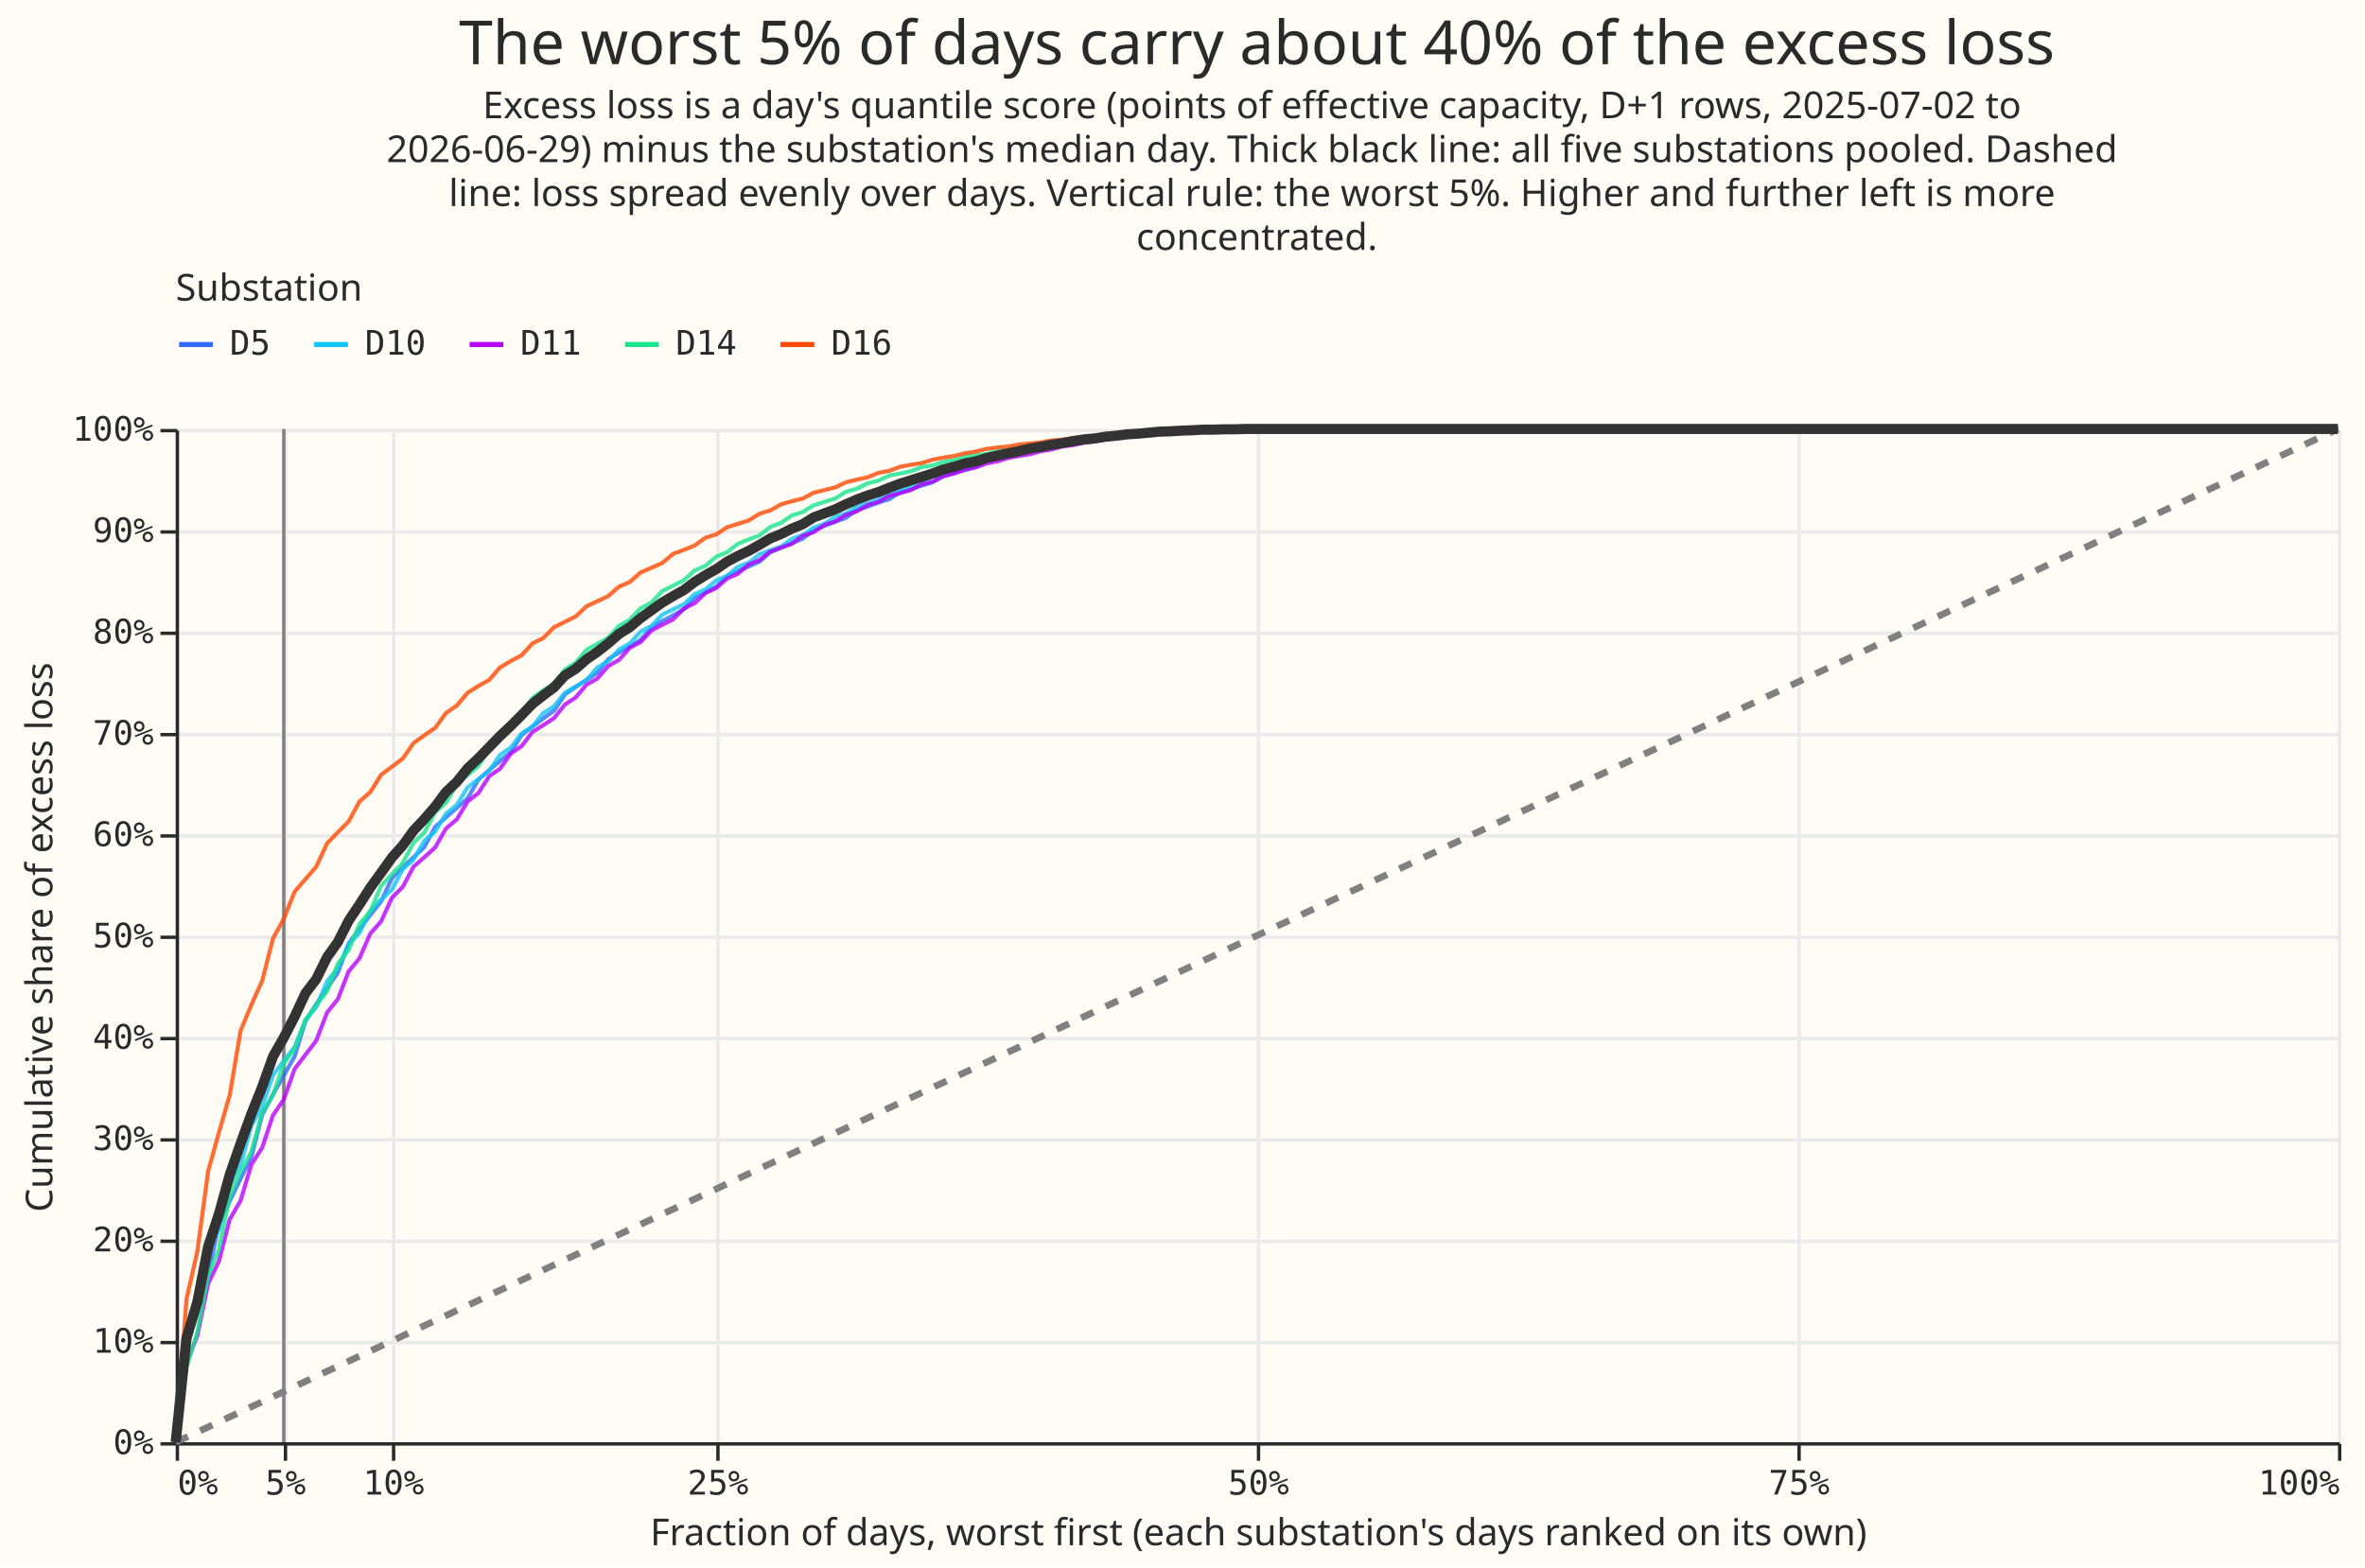
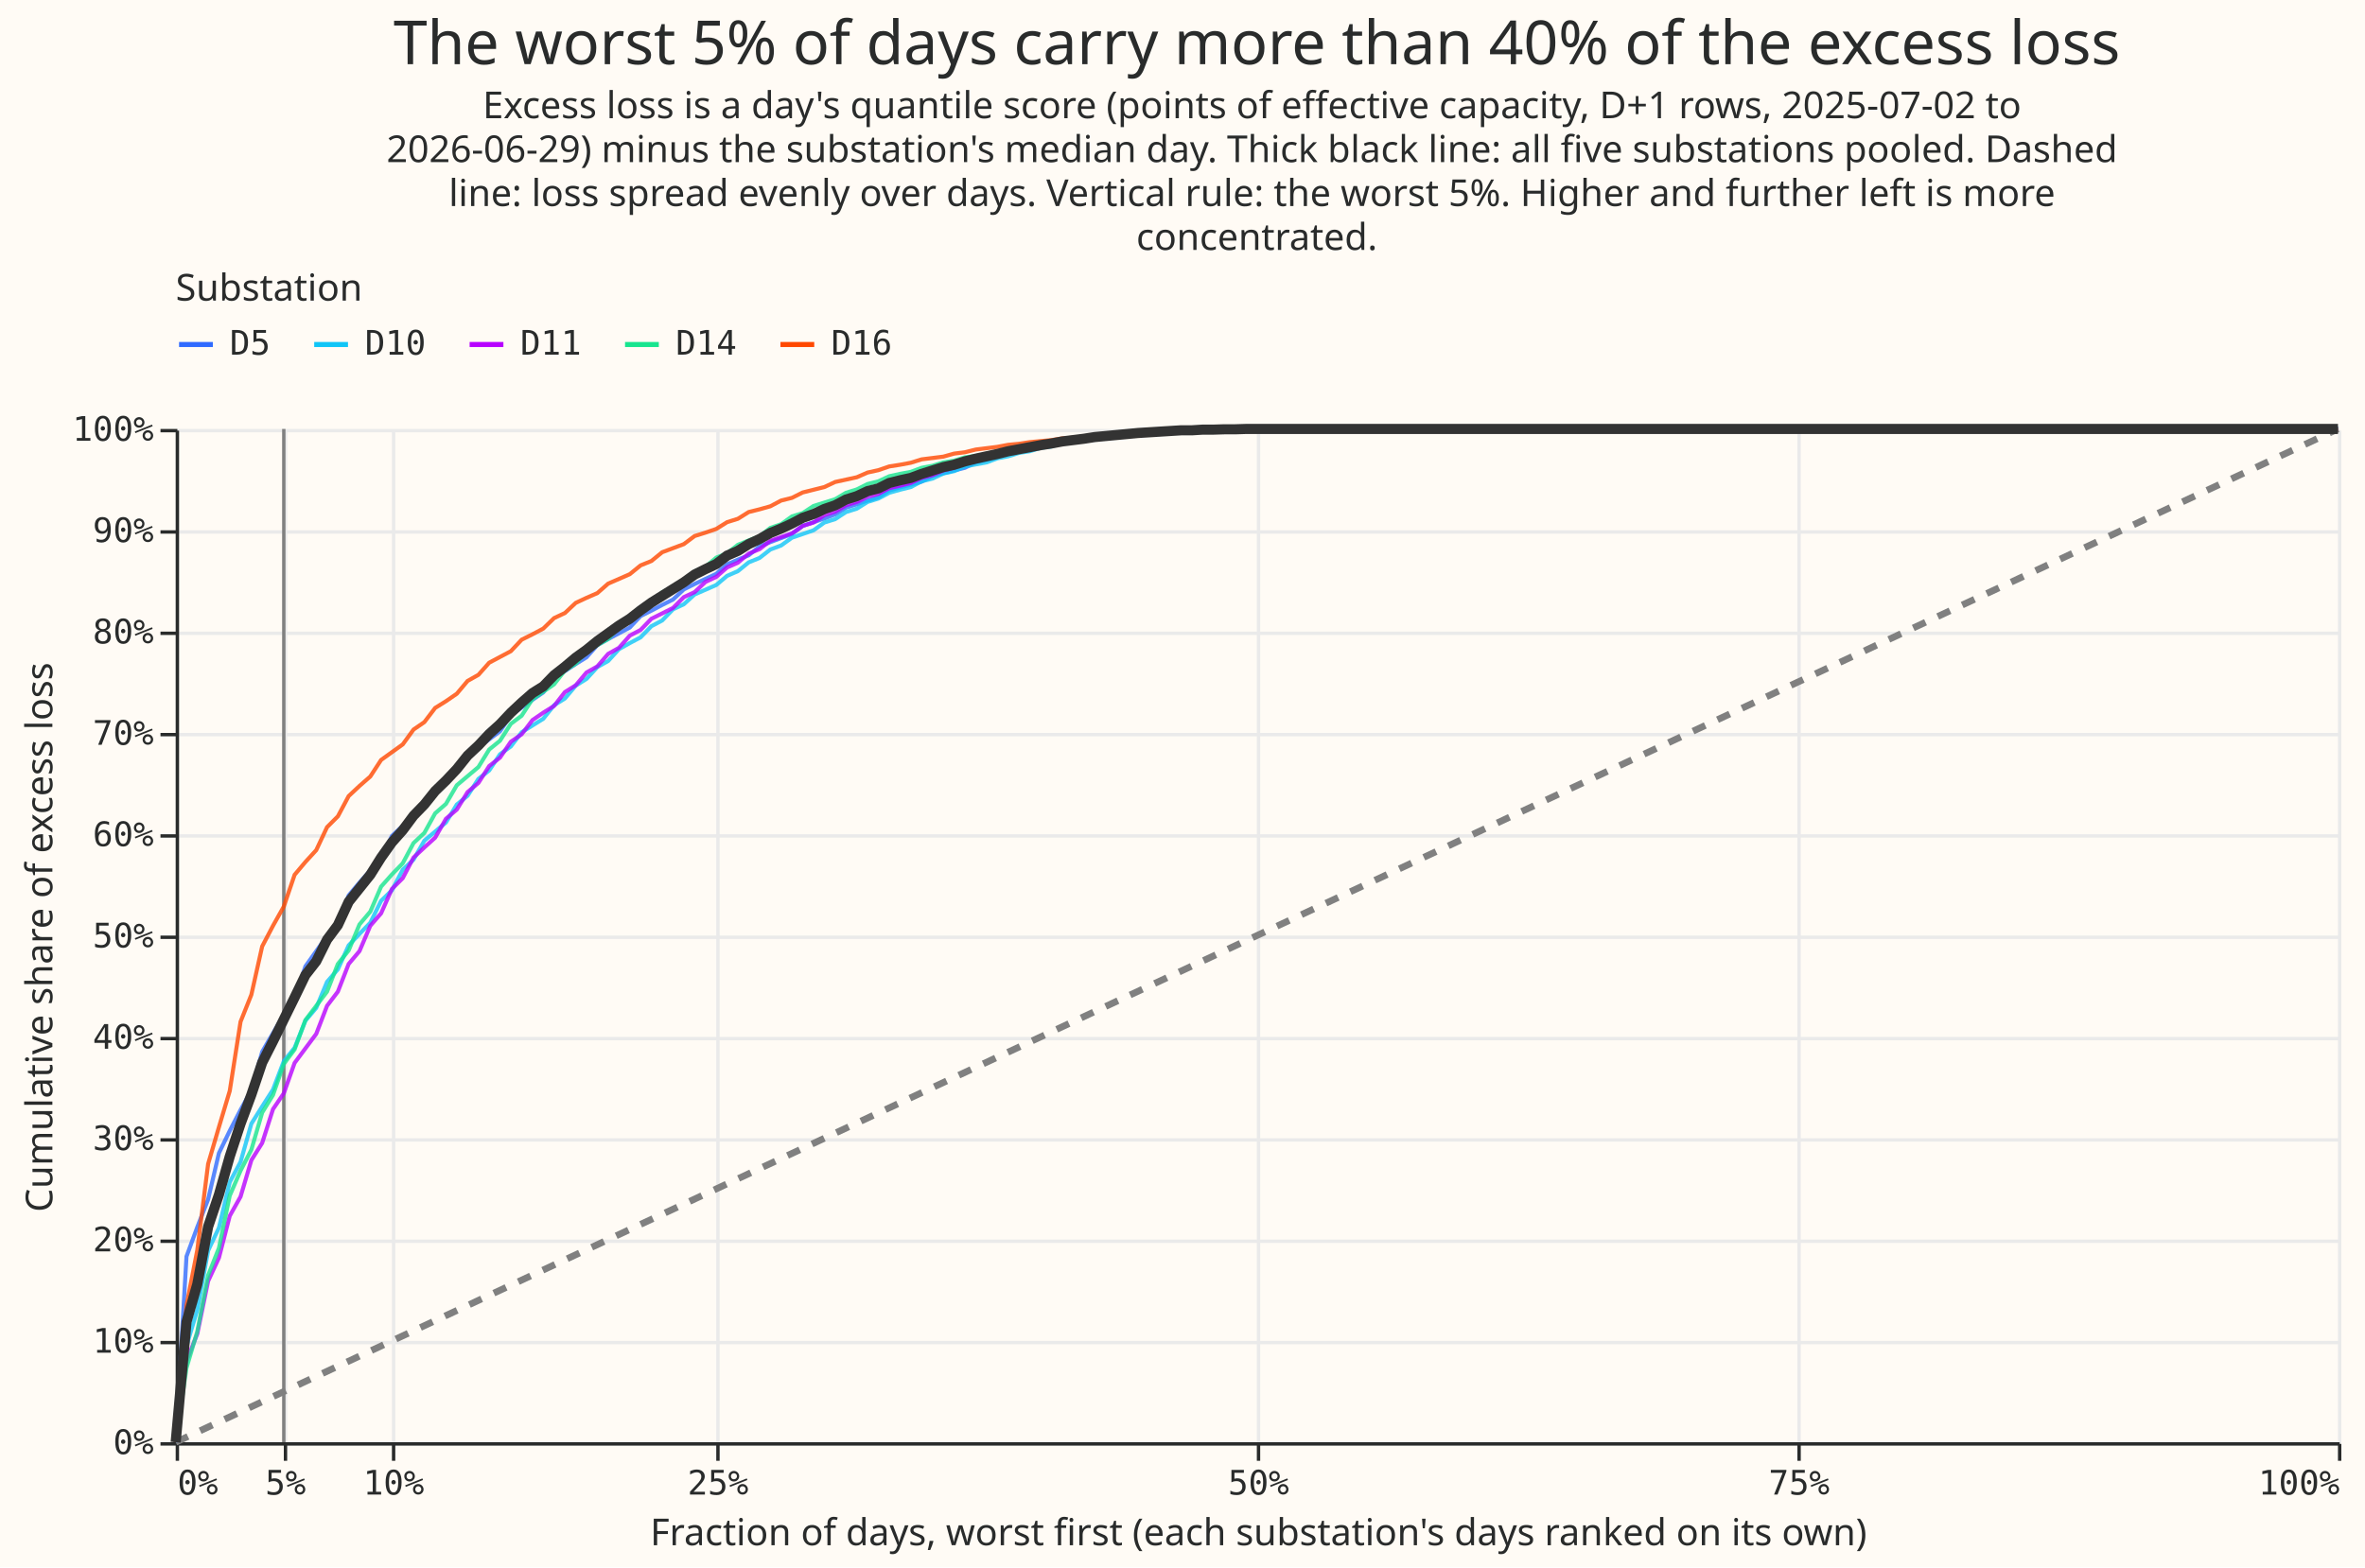
<svg xmlns="http://www.w3.org/2000/svg" width="700" height="464" class="marks" viewBox="0 0 700 464">
  <path fill="#fffbf5" d="M0 0h700v464H0z" />
  <g fill="none" stroke-miterlimit="10" aria-roledescription="group mark container" class="mark-group role-frame root">
    <path fill="#fffbf5" d="M52.5 127.5h640v300h-640Z" aria-hidden="true" class="background" />
    <g aria-hidden="true" class="mark-group role-axis">
      <path stroke="#eaeaea" d="M52.5 127.5v300m32-300v300m32-300v300m96-300v300m160-300v300m160-300v300m160-300v300" class="mark-rule role-axis-grid" pointer-events="none" />
    </g>
    <g aria-hidden="true" class="mark-group role-axis">
      <path stroke="#eaeaea" d="M52.5 427.5h640m-640-30h640m-640-30h640m-640-30h640m-640-30h640m-640-30h640m-640-30h640m-640-30h640m-640-30h640m-640-30h640m-640-30h640" class="mark-rule role-axis-grid" pointer-events="none" />
    </g>
    <g aria-label="X-axis titled 'Fraction of days, worst first (each substation's days ranked on its own)' for a linear scale with values from 0% to 100%" aria-roledescription="axis" class="mark-group role-axis" pointer-events="none">
      <path stroke="#292b2b" d="M52.5 427.5v5m32-5v5m32-5v5m96-5v5m160-5v5m160-5v5m160-5v5" class="mark-rule role-axis-tick" />
      <g fill="#292b2b" class="mark-text role-axis-label" font-family="Matter Semi Mono, Roboto Mono, monospace" font-size="10">
        <text transform="translate(52.5 442.5)">0%</text>
        <text text-anchor="middle" transform="translate(84.5 442.5)">5%</text>
        <text text-anchor="middle" transform="translate(116.5 442.5)">10%</text>
        <text text-anchor="middle" transform="translate(212.5 442.5)">25%</text>
        <text text-anchor="middle" transform="translate(372.5 442.5)">50%</text>
        <text text-anchor="middle" transform="translate(532.5 442.5)">75%</text>
        <text text-anchor="end" transform="translate(692.5 442.5)">100%</text>
      </g>
      <path stroke="#292b2b" d="M52.5 427.5h640" class="mark-rule role-axis-domain" />
      <text fill="#292b2b" class="mark-text role-axis-title" font-family="Matter XH, DM Sans, sans-serif" font-size="11" text-anchor="middle" transform="translate(372.5 457.5)">Fraction of days, worst first (each substation's days ranked on its own)</text>
    </g>
    <g aria-label="Y-axis titled 'Cumulative share of excess loss' for a linear scale with values from 0% to 100%" aria-roledescription="axis" class="mark-group role-axis" pointer-events="none">
      <path stroke="#292b2b" d="M52.5 427.5h-5m5-30h-5m5-30h-5m5-30h-5m5-30h-5m5-30h-5m5-30h-5m5-30h-5m5-30h-5m5-30h-5m5-30h-5" class="mark-rule role-axis-tick" />
      <g fill="#292b2b" class="mark-text role-axis-label" font-family="Matter Semi Mono, Roboto Mono, monospace" font-size="10" text-anchor="end">
        <text transform="translate(45.5 430.5)">0%</text>
        <text transform="translate(45.5 400.5)">10%</text>
        <text transform="translate(45.5 370.5)">20%</text>
        <text transform="translate(45.5 340.5)">30%</text>
        <text transform="translate(45.5 310.5)">40%</text>
        <text transform="translate(45.5 280.5)">50%</text>
        <text transform="translate(45.5 250.5)">60%</text>
        <text transform="translate(45.5 220.5)">70%</text>
        <text transform="translate(45.5 190.5)">80%</text>
        <text transform="translate(45.5 160.5)">90%</text>
        <text transform="translate(45.5 130.5)">100%</text>
      </g>
      <path stroke="#292b2b" d="M52.5 427.5v-300" class="mark-rule role-axis-domain" />
      <text fill="#292b2b" class="mark-text role-axis-title" font-family="Matter XH, DM Sans, sans-serif" font-size="11" text-anchor="middle" transform="rotate(-90 146.5 131)">Cumulative share of excess loss</text>
    </g>
    <g aria-roledescription="line mark container" class="mark-line role-mark layer_0_marks">
      <path stroke="gray" stroke-dasharray="4,4" stroke-width="2" d="m52 427 640-300" aria-label="Fraction of days, worst first (each substation's days ranked on its own): 0.000000%; Cumulative share of excess loss: 0.000000%" aria-roledescription="line mark" />
    </g>
    <g aria-roledescription="rule mark container" class="mark-rule role-mark layer_1_marks">
      <path stroke="gray" d="M84 127v300" aria-label="f: 0.05" aria-roledescription="rule mark" />
    </g>
    <g aria-roledescription="group mark container" class="mark-group role-scope layer_2_pathgroup">
      <path d="M52 127h640v300H52Z" aria-hidden="true" class="background" />
      <g aria-roledescription="line mark container" class="mark-line role-mark layer_2_marks">
-         <path stroke="#306bff" stroke-width="1.2" d="m52 427 3.2-32.5 3.2-9.3 3.2-8 3.2-14.6 3.2-7 3.2-6.6 3.2-6.4 3.2-12.5 3.2-6.1 3.2-5.6 3.2-5.6 3.2-10.5 3.2-5 3.2-4.7 3.2-4.6 3.2-8.7 3.2-4.2 3.2-4.2 3.2-4 3.2-6.9 3.2-3.2 3.2-3 3.2-3 3.2-6 3.2-2.8 3.2-2.8 3.2-2.8 3.2-5.6 3.2-2.8 3.2-2.7 3.2-2.6 3.2-5.1 3.2-2.5 3.2-2.4 3.2-2.3 3.2-4.8 3.2-2.2 3.2-2.1 3.2-2.1 3.2-4 3.2-2 3.2-1.8 3.2-2 3.2-3.6 3.2-1.9 3.2-1.7 3.2-1.8 3.2-3.4 3.2-1.7 3.2-1.6 3.2-3.2 3.2-1.4 3.2-1.4 3.2-1.4 3.2-2.8 3.2-1.3 3.2-1.4 3.2-1.3 3.2-2.5 3.2-1.3 3.2-1.2 3.2-1.2 3.2-2.3 3.2-1 3.2-1.2 3.2-1 3.2-2 3.2-1 3.2-1 3.2-1 3.2-1.8 3.2-1 3.2-.8 3.2-1 3.2-1.6 3.2-.8 3.2-.8 3.2-.8 3.2-1.4 3.2-.6 3.2-.5 3.2-.6 3.2-1 3.2-.4 3.2-.4 3.2-.3 3.2-.5 3.2-.3 3.2-.2 3.2-.2 3.2-.3h3.2l3.2-.2h3.2l3.2-.2h9.6l3.2-.1H692" aria-label="Fraction of days, worst first (each substation's days ranked on its own): 0.000000%; Cumulative share of excess loss: 0.000000%; site: D5" aria-roledescription="line mark" opacity=".8" />
+         <path stroke="#306bff" stroke-width="1.2" d="m52 427 3.2-55 3.2-8.7 3.2-8.2 3.2-13.7 3.2-6.6 3.2-6.2 3.2-5.8 3.2-11.4 3.2-5.5 3.2-5.4 3.2-5 3.2-9.4 3.2-4.5 3.2-4.5 3.2-4 3.2-8 3.2-3.8 3.2-3.6 3.2-3.6 3.2-6.6 3.2-3 3.2-2.8 3.2-2.8 3.2-5.2 3.2-2.6 3.2-2.5 3.2-5 3.2-2.4 3.2-2.3 3.2-2.4 3.2-4.7 3.2-2.3 3.2-2.3 3.2-2.2 3.2-4.2 3.2-2.1 3.2-2.1 3.2-2 3.2-3.6 3.2-1.8 3.2-1.7 3.2-1.7 3.2-3.4 3.2-1.6 3.2-1.7 3.2-1.6 3.2-3 3.2-1.6 3.2-1.5 3.2-1.5 3.2-2.8 3.2-1.4 3.2-1.3 3.2-2.6 3.2-1.3 3.2-1.2 3.2-1.2 3.2-2.4 3.2-1.1 3.2-1.1 3.2-1.2 3.2-2 3.2-1 3.2-1.1 3.2-1 3.2-2 3.2-.9 3.2-.8 3.2-.9 3.2-1.7 3.2-.8 3.2-.8 3.2-.8 3.2-1.6 3.2-.7 3.2-.8 3.2-1.4 3.2-.7 3.2-.7 3.2-.6 3.2-1 3.2-.5 3.2-.4 3.2-.4 3.2-.7 3.2-.2 3.2-.2 3.2-.3 3.2-.3 3.2-.2 3.2-.1 3.2-.2 3.2-.2h6.4l3.2-.1 3.2-.1h6.4l3.2-.1h320" aria-label="Fraction of days, worst first (each substation's days ranked on its own): 0.000000%; Cumulative share of excess loss: 0.000000%; site: D5" aria-roledescription="line mark" opacity=".8" />
      </g>
      <path d="M52 127h640v300H52Z" aria-hidden="true" class="background" />
      <g aria-roledescription="line mark container" class="mark-line role-mark layer_2_marks">
-         <path stroke="#10c5f7" stroke-width="1.2" d="m52 427 3.2-28.4 3.2-10.6 3.2-17 3.2-7 3.2-13 3.2-6 3.2-11.6 3.2-5.8 3.2-9.2L84 314l3.2-4 3.2-7.9 3.2-3.9 3.2-7.7 3.2-3.8 3.2-7.2 3.2-3.3 3.2-6.6 3.2-3.2 3.2-3 3.2-6 3.2-2.9 3.2-5.6 3.2-2.7 3.2-5.3 3.2-2.6 3.2-5.2 3.2-2.4 3.2-2.5 3.2-4.7 3.2-2.2 3.2-4.2 3.2-2 3.2-4 3.2-2 3.2-4 3.2-1.9 3.2-1.9 3.2-3.7 3.2-1.8 3.2-3.5 3.2-1.8 3.2-3.5 3.2-1.7 3.2-3.3 3.2-1.6 3.2-1.5 3.2-3 3.2-1.4 3.2-2.7 3.2-1.3 3.2-2.7 3.2-1.2 3.2-2.5 3.2-1.2 3.2-1.1 3.2-2.3 3.2-1.1 3.2-2.2 3.2-1.1 3.2-2.1 3.2-1 3.2-2 3.2-1 3.2-1 3.2-1.8 3.2-.9 3.2-1.7 3.2-.9 3.2-1.6 3.2-.8 3.2-1.4 3.2-.6 3.2-.7 3.2-1.2 3.2-.5 3.2-1 3.2-.6 3.2-1 3.2-.5 3.2-1 3.2-.4 3.2-.5 3.2-.6 3.2-.3 3.2-.5 3.2-.3 3.2-.4 3.2-.2 3.2-.4 3.2-.2 3.2-.2 3.2-.3 3.2-.1 3.2-.2 3.2-.1 3.2-.2H692" aria-label="Fraction of days, worst first (each substation's days ranked on its own): 0.000000%; Cumulative share of excess loss: 0.000000%; site: D10" aria-roledescription="line mark" opacity=".8" />
+         <path stroke="#10c5f7" stroke-width="1.2" d="m52 427 3.2-28.5 3.2-10.7 3.2-17.5 3.2-6.8L68 350l3.2-6 3.2-11.3 3.2-5.1 3.2-5 3.2-8.4 3.2-4 3.2-8 3.2-3.8 3.2-7.7 3.2-3.7 3.2-7.1 3.2-3.4 3.2-3.3 3.2-6.5 3.2-3.1 3.2-6.1 3.2-3 3.2-5.6 3.2-2.7 3.2-2.7 3.2-5.3 3.2-2.6 3.2-5 3.2-2.5 3.2-4.8 3.2-2.3 3.2-4.2 3.2-2 3.2-2 3.2-4 3.2-2 3.2-3.8 3.2-2 3.2-3.5 3.2-1.8 3.2-3.5 3.2-1.8 3.2-1.7 3.2-3.3 3.2-1.7 3.2-3.3 3.2-1.5 3.2-2.9 3.2-1.4 3.2-1.4 3.2-2.7 3.2-1.4 3.2-2.6 3.2-1.3 3.2-2.5 3.2-1.2 3.2-2.3 3.2-1.1 3.2-1.1 3.2-2.3 3.2-1 3.2-2.1 3.2-1 3.2-2 3.2-1 3.2-1.7 3.2-.9 3.2-.8 3.2-1.7 3.2-.8 3.2-1.5 3.2-.7 3.2-1.4 3.2-.6 3.2-.6 3.2-1.2 3.2-.6 3.2-1 3.2-.5 3.2-1 3.2-.4 3.2-1 3.2-.3 3.2-.3 3.2-.6 3.2-.3 3.2-.5 3.2-.2 3.2-.5 3.2-.2 3.2-.3 3.2-.1 3.2-.2 3.2-.3h3.2l3.2-.3 3.2-.1h3.2l3.2-.1H692" aria-label="Fraction of days, worst first (each substation's days ranked on its own): 0.000000%; Cumulative share of excess loss: 0.000000%; site: D10" aria-roledescription="line mark" opacity=".8" />
      </g>
      <path d="M52 127h640v300H52Z" aria-hidden="true" class="background" />
      <g aria-roledescription="line mark container" class="mark-line role-mark layer_2_marks">
-         <path stroke="#b701ff" stroke-width="1.2" d="m52 427 3.2-23.5 3.2-8 3.2-15.4 3.2-6.7L68 361l3.2-5.5 3.2-10.7 3.2-5 3.2-9.6 3.2-4.7 3.2-9 3.2-4.2 3.2-4.2 3.2-8.3 3.2-4 3.2-8.2 3.2-3.9 3.2-7.3 3.2-3.6 3.2-7 3.2-3.2 3.2-6 3.2-2.8 3.2-2.9 3.2-5.6 3.2-2.7 3.2-5.3 3.2-2.5 3.2-5 3.2-2.2 3.2-4.5 3.2-2.2 3.2-4.2 3.2-2 3.2-2.1 3.2-4 3.2-2.1 3.2-3.8 3.2-1.8 3.2-3.7 3.2-1.8 3.2-3.6 3.2-1.7 3.2-3.4 3.2-1.7 3.2-1.6 3.2-3.2 3.2-1.6 3.2-3 3.2-1.5 3.2-2.8 3.2-1.4 3.2-2.8 3.2-1.3 3.2-2.5 3.2-1.2 3.2-1.1 3.2-2.4 3.2-1 3.2-2.2 3.2-1 3.2-2 3.2-1 3.2-1.9 3.2-.9 3.2-1.8 3.2-.8 3.2-.9 3.2-1.7 3.2-.8 3.2-1.6 3.2-.8 3.2-1.2 3.2-.6 3.2-1.2 3.2-.6 3.2-1 3.2-.6 3.2-.5 3.2-.9 3.2-.5 3.2-.9 3.2-.4 3.2-.7 3.2-.4 3.2-.6 3.2-.4 3.2-.6 3.2-.3 3.2-.3 3.2-.3 3.2-.2 3.2-.3 3.2-.1 3.2-.3h3.2l3.2-.2 3.2-.1 3.2-.1H692" aria-label="Fraction of days, worst first (each substation's days ranked on its own): 0.000000%; Cumulative share of excess loss: 0.000000%; site: D11" aria-roledescription="line mark" opacity=".8" />
+         <path stroke="#b701ff" stroke-width="1.2" d="m52 427 3.2-24 3.2-8.1 3.2-15.6 3.2-6.9L68 360l3.2-5.7 3.2-10.8 3.2-5.1 3.2-10 3.2-4.7 3.2-9 3.2-4.3 3.2-4.3 3.2-8.3 3.2-4.2 3.2-8.2 3.2-3.8 3.2-7.5 3.2-3.7 3.2-7.2 3.2-3.2 3.2-6.1 3.2-3 3.2-2.9 3.2-5.6 3.2-2.7 3.2-5.2 3.2-2.7 3.2-5 3.2-2.5 3.2-4.7 3.2-2.2 3.2-4.2 3.2-2.2 3.2-2 3.2-4.1 3.2-2 3.2-3.8 3.2-1.8 3.2-3.7 3.2-1.8 3.2-3.6 3.2-1.7 3.2-3.3 3.2-1.6 3.2-1.6 3.2-3.2 3.2-1.5 3.2-3 3.2-1.5 3.2-2.8 3.2-1.4 3.2-2.7 3.2-1.3 3.2-2.5 3.2-1.1 3.2-1.1 3.2-2.2 3.2-1 3.2-2.2 3.2-1 3.2-1.9 3.2-1 3.2-1.6 3.2-.8 3.2-1.7 3.2-.7 3.2-.8 3.2-1.5 3.2-.8 3.2-1.4 3.2-.8 3.2-1.3 3.2-.6 3.2-1.2 3.2-.4 3.2-1 3.2-.4 3.2-.4 3.2-.9 3.2-.3 3.2-.8 3.2-.3 3.2-.7 3.2-.3 3.2-.6 3.2-.3 3.2-.4 3.2-.3 3.2-.2 3.2-.3 3.2-.2 3.2-.2h3.2l3.2-.2h3.2l3.2-.1h3.2l3.2-.1H692" aria-label="Fraction of days, worst first (each substation's days ranked on its own): 0.000000%; Cumulative share of excess loss: 0.000000%; site: D11" aria-roledescription="line mark" opacity=".8" />
      </g>
      <path d="M52 127h640v300H52Z" aria-hidden="true" class="background" />
      <g aria-roledescription="line mark container" class="mark-line role-mark layer_2_marks">
-         <path stroke="#17e58f" stroke-width="1.2" d="m52 427 3.2-22.1 3.2-10.5 3.2-16.6 3.2-8 3.2-15.5 3.2-7.4 3.2-6 3.2-11.5 3.2-5.1 3.2-9.4 3.2-4.4 3.2-8.6 3.2-4.2 3.2-4.2 3.2-8.2 3.2-4 3.2-7.7 3.2-3.8 3.2-7.5 3.2-3.5 3.2-3.3 3.2-6 3.2-3 3.2-6 3.2-2.8 3.2-5.5 3.2-2.7 3.2-2.7 3.2-5.2 3.2-2.6 3.2-5 3.2-2.6 3.2-4.8 3.2-2.2 3.2-2.1 3.2-4.1 3.2-2 3.2-3.8 3.2-1.8 3.2-1.8 3.2-3.5 3.2-1.8 3.2-3.4 3.2-1.7 3.2-3.4 3.2-1.6 3.2-1.6 3.2-2.9 3.2-1.4 3.2-2.7 3.2-1.3 3.2-2.5 3.2-1.3 3.2-1.2 3.2-2.5 3.2-1.2 3.2-2.2 3.2-1 3.2-2 3.2-1 3.2-1 3.2-2 3.2-.9 3.2-1.6 3.2-.8 3.2-1.5 3.2-.6 3.2-.7 3.2-1.2 3.2-.5 3.2-1 3.2-.6 3.2-1 3.2-.4 3.2-.4 3.2-.8 3.2-.4 3.2-.8 3.2-.4 3.2-.3 3.2-.6 3.2-.3 3.2-.6 3.2-.3 3.2-.6 3.2-.2 3.2-.3 3.2-.4 3.2-.2 3.2-.3 3.2-.1 3.2-.3h3.2l3.2-.2 3.2-.1h3.2l3.2-.2H692" aria-label="Fraction of days, worst first (each substation's days ranked on its own): 0.000000%; Cumulative share of excess loss: 0.000000%; site: D14" aria-roledescription="line mark" opacity=".8" />
+         <path stroke="#17e58f" stroke-width="1.2" d="m52 427 3.2-22 3.2-10.8 3.2-16.6 3.2-8.1L68 354l3.2-7.4 3.2-6.2 3.2-11 3.2-5.2L84 315l3.2-4.3 3.2-8.7 3.2-4.2 3.2-4.2 3.2-8.2 3.2-4 3.2-7.7 3.2-3.8 3.2-7.4 3.2-3.6 3.2-3.3 3.2-6 3.2-3 3.2-5.8 3.2-2.8 3.2-5.5 3.2-2.7 3.2-2.7 3.2-5.2 3.2-2.6 3.2-5 3.2-2.4 3.2-4.9 3.2-2.2 3.2-2.2 3.2-4.1 3.2-2 3.2-3.6 3.2-1.9 3.2-1.8 3.2-3.6 3.2-1.8 3.2-3.4 3.2-1.7 3.2-3.3 3.2-1.6 3.2-1.6 3.2-3 3.2-1.4 3.2-2.7 3.2-1.3 3.2-2.5 3.2-1.3 3.2-1.2 3.2-2.5 3.2-1.1 3.2-2.3 3.2-1 3.2-2.1 3.2-1 3.2-1 3.2-1.9 3.2-1 3.2-1.6 3.2-.8 3.2-1.5 3.2-.7 3.2-.6 3.2-1.2 3.2-.6 3.2-1 3.2-.5 3.2-1 3.2-.4 3.2-.5 3.2-.8 3.2-.4 3.2-.8 3.2-.3 3.2-.4 3.2-.7 3.2-.3 3.2-.6 3.2-.2 3.2-.6 3.2-.2 3.2-.3 3.2-.4 3.2-.2 3.2-.4 3.2-.1 3.2-.3h3.2l3.2-.2 3.2-.2h9.6l3.2-.1H692" aria-label="Fraction of days, worst first (each substation's days ranked on its own): 0.000000%; Cumulative share of excess loss: 0.000000%; site: D14" aria-roledescription="line mark" opacity=".8" />
      </g>
      <path d="M52 127h640v300H52Z" aria-hidden="true" class="background" />
      <g aria-roledescription="line mark container" class="mark-line role-mark layer_2_marks">
-         <path stroke="#ff4901" stroke-width="1.2" d="m52 427 3.2-42.4 3.2-14 3.2-23.8 3.2-11.5 3.2-11.1 3.2-19 3.2-7.7 3.2-7.1 3.2-12.5L84 272l3.2-8 3.2-3.7 3.2-3.7 3.2-6.9 3.2-3.3 3.2-3.2 3.2-5.9 3.2-2.8 3.2-5.1 3.2-2.4 3.2-2.4 3.2-4.6 3.2-2.3 3.2-2.2 3.2-4.4 3.2-2.2 3.2-3.8 3.2-2 3.2-1.8 3.2-3.7 3.2-1.9 3.2-1.7 3.2-3.5 3.2-1.6 3.2-3.2 3.2-1.6 3.2-1.6 3.2-3 3.2-1.5 3.2-1.5 3.2-2.8 3.2-1.4 3.2-2.8 3.2-1.4 3.2-1.4 3.2-2.7 3.2-1.2 3.2-1.3 3.2-2.3 3.2-1 3.2-2.1 3.2-1 3.2-1 3.2-2 3.2-1 3.2-1.8 3.2-.9 3.2-.8 3.2-1.7 3.2-.8 3.2-.8 3.2-1.5 3.2-.8 3.2-.7 3.2-1.3 3.2-.6 3.2-1.2 3.2-.6 3.2-.5 3.2-1 3.2-.6 3.2-.5 3.2-.8 3.2-.5 3.2-.8 3.2-.4 3.2-.3 3.2-.6 3.2-.3 3.2-.3 3.2-.6 3.2-.2 3.2-.5 3.2-.3 3.2-.2 3.2-.4 3.2-.2 3.2-.2 3.2-.4 3.2-.1 3.2-.3 3.2-.1 3.2-.1 3.2-.2h3.2l3.2-.1h6.4l3.2-.1H692" aria-label="Fraction of days, worst first (each substation's days ranked on its own): 0.000000%; Cumulative share of excess loss: 0.000000%; site: D16" aria-roledescription="line mark" opacity=".8" />
+         <path stroke="#ff4901" stroke-width="1.2" d="m52 427 3.2-40.5 3.2-16.4 3.2-25.5 3.2-10.9L68 323l3.2-20.5 3.2-8 3.2-14.3 3.2-6.1 3.2-5.7 3.2-9.4 3.2-3.8 3.2-3.5 3.2-6.8 3.2-3.2 3.2-6 3.2-3 3.2-2.8 3.2-4.9 3.2-2.3 3.2-2.3 3.2-4.4 3.2-2.2 3.2-4.2 3.2-2 3.2-2.2 3.2-3.8 3.2-1.8 3.2-3.6 3.2-1.7 3.2-1.7 3.2-3.4 3.2-1.6 3.2-1.7 3.2-3.1 3.2-1.5 3.2-3 3.2-1.5 3.2-1.4 3.2-2.8 3.2-1.4 3.2-1.4 3.2-2.6 3.2-1.3 3.2-2.6 3.2-1.2 3.2-1.2 3.2-2.4 3.2-1 3.2-1.1 3.2-2 3.2-1 3.2-2 3.2-.8 3.2-.9 3.2-1.7 3.2-.8 3.2-1.6 3.2-.8 3.2-.8 3.2-1.5 3.2-.7 3.2-.7 3.2-1.4 3.2-.7 3.2-1.1 3.2-.5 3.2-.6 3.2-1 3.2-.4 3.2-.4 3.2-.9 3.2-.4 3.2-.8 3.2-.4 3.2-.4 3.2-.6 3.2-.3 3.2-.5 3.2-.3 3.2-.3 3.2-.5 3.2-.2 3.2-.3 3.2-.4 3.2-.2 3.2-.4 3.2-.2 3.2-.1 3.2-.3 3.2-.1 3.2-.1 3.2-.2h3.2l3.2-.1h9.6l3.2-.1H692" aria-label="Fraction of days, worst first (each substation's days ranked on its own): 0.000000%; Cumulative share of excess loss: 0.000000%; site: D16" aria-roledescription="line mark" opacity=".8" />
      </g>
    </g>
    <g aria-roledescription="line mark container" class="mark-line role-mark layer_3_marks">
-       <path stroke="#333" stroke-width="3" d="m52 427 3.2-30.8 3.2-10.7 3.2-16.4 3.2-9.7 3.2-11.6 3.2-9.2 3.2-8.8 3.2-8 3.2-9 3.2-5.6 3.2-6.2 3.2-6.9 3.2-4.2 3.2-6.5 3.2-4.5 3.2-6.3 3.2-4.8 3.2-5 3.2-4.4 3.2-4.5 3.2-3.6 3.2-4.4 3.2-3.4 3.2-3.7 3.2-4.3 3.2-3 3.2-4 3.2-3 3.2-3.3 3.2-3.3 3.2-3 3.2-3.2 3.2-3.3 3.2-2.5 3.2-2.4 3.2-3.5 3.2-2 3.2-2.8 3.2-2.2 3.2-2.5 3.2-2.8 3.2-2 3.2-2.7 3.2-2.3 3.2-2.3 3.2-1.9 3.2-1.8 3.2-2.4 3.2-2 3.2-1.8 3.2-2.2 3.2-1.7 3.2-1.5 3.2-1.8 3.2-1.9 3.2-1.3 3.2-1.6 3.2-1.3 3.2-2 3.2-1.2 3.2-1.2 3.2-1.5 3.2-1.4 3.2-1.2 3.2-1 3.2-1.3 3.2-1.2 3.2-1 3.2-1 3.2-1 3.2-1.2 3.2-.8 3.2-1 3.2-.6 3.2-1 3.2-.7 3.2-.7 3.2-.6 3.2-.8 3.2-.5 3.2-.6 3.2-.5 3.2-.6 3.2-.5 3.2-.3 3.2-.5 3.2-.3 3.2-.4 3.2-.2 3.2-.3 3.2-.3 3.2-.1 3.2-.2 3.2-.1 3.2-.2h3.2l3.2-.1h3.2l3.2-.1H692" aria-label="Fraction of days, worst first (each substation's days ranked on its own): 0.000000%; Cumulative share of excess loss: 0.000000%" aria-roledescription="line mark" />
+       <path stroke="#333" stroke-width="3" d="m52 427 3.2-35.6 3.2-11.2 3.2-17 3.2-9.5 3.2-11.3 3.2-9.7 3.2-8.6 3.2-9.5 3.2-6.3 3.2-6.5 3.2-6.5 3.2-6.6 3.2-4.1 3.2-6.4 3.2-4.3 3.2-6.9 3.2-4 3.2-4 3.2-5.1 3.2-4.5 3.2-3.6 3.2-4.3 3.2-3.3 3.2-4 3.2-3.1 3.2-3.4 3.2-4 3.2-3 3.2-3.4 3.2-2.9 3.2-3.4 3.2-3 3.2-2.8 3.2-2 3.2-3.3 3.2-2.5 3.2-2.7 3.2-2.3 3.2-2.6 3.2-2.3 3.2-2.3 3.2-2 3.2-2.5 3.2-2.3 3.2-2 3.2-2 3.2-2 3.2-2.3 3.2-1.6 3.2-1.5 3.2-2.5 3.2-1.4 3.2-2 3.2-1.5 3.2-1.8 3.2-1.3 3.2-1.5 3.2-1.7 3.2-1.1 3.2-1.5 3.2-1.1 3.2-1.7 3.2-1 3.2-1.5 3.2-.8 3.2-1.6 3.2-.8 3.2-.7 3.2-1.2 3.2-1 3.2-1 3.2-.7 3.2-1 3.2-.8 3.2-.7 3.2-.7 3.2-.8 3.2-.6 3.2-.6 3.2-.6 3.2-.5 3.2-.6 3.2-.4 3.2-.4 3.2-.5 3.2-.3 3.2-.3 3.2-.3 3.2-.3 3.2-.2 3.2-.2 3.2-.2 3.2-.2h3.2l3.2-.2h3.2l3.2-.1h3.2l3.2-.1H692" aria-label="Fraction of days, worst first (each substation's days ranked on its own): 0.000000%; Cumulative share of excess loss: 0.000000%" aria-roledescription="line mark" />
    </g>
    <g aria-label="Symbol legend titled 'Substation' for stroke color with 5 values: D5, D10, D11, D14, D16" aria-roledescription="legend" class="mark-group role-legend">
      <path d="M52 80h213v27H52Z" aria-hidden="true" class="background" pointer-events="none" />
      <g class="mark-group role-legend-entry">
        <g aria-roledescription="group mark container" class="mark-group role-scope" pointer-events="none">
          <path d="M52 96h28v11H52Z" aria-hidden="true" class="background" />
          <path stroke="#306bff" stroke-width="1.5" d="M53 102h10" class="mark-symbol role-legend-symbol" />
          <text fill="#292b2b" class="mark-text role-legend-label" font-family="Matter Semi Mono, Roboto Mono, monospace" font-size="10" transform="translate(68 105)">D5</text>
          <path d="M92 96h34v11H92Z" aria-hidden="true" class="background" />
          <path stroke="#10c5f7" stroke-width="1.5" d="M93 102h10" class="mark-symbol role-legend-symbol" />
          <text fill="#292b2b" class="mark-text role-legend-label" font-family="Matter Semi Mono, Roboto Mono, monospace" font-size="10" transform="translate(108 105)">D10</text>
          <path d="M138 96h34v11h-34Z" aria-hidden="true" class="background" />
          <path stroke="#b701ff" stroke-width="1.5" d="M139 102h10" class="mark-symbol role-legend-symbol" />
          <text fill="#292b2b" class="mark-text role-legend-label" font-family="Matter Semi Mono, Roboto Mono, monospace" font-size="10" transform="translate(154 105)">D11</text>
          <path d="M184 96h34v11h-34Z" aria-hidden="true" class="background" />
          <path stroke="#17e58f" stroke-width="1.5" d="M185 102h10" class="mark-symbol role-legend-symbol" />
          <text fill="#292b2b" class="mark-text role-legend-label" font-family="Matter Semi Mono, Roboto Mono, monospace" font-size="10" transform="translate(200 105)">D14</text>
          <path d="M230 96h34v11h-34Z" aria-hidden="true" class="background" />
          <path stroke="#ff4901" stroke-width="1.5" d="M231 102h10" class="mark-symbol role-legend-symbol" />
          <text fill="#292b2b" class="mark-text role-legend-label" font-family="Matter Semi Mono, Roboto Mono, monospace" font-size="10" transform="translate(246 105)">D16</text>
        </g>
      </g>
      <text fill="#292b2b" class="mark-text role-legend-title" font-family="Matter XH, DM Sans, sans-serif" font-size="11" pointer-events="none" transform="translate(52 89)">Substation</text>
    </g>
    <g fill="#292b2b" class="mark-group role-title" font-family="Matter XH, DM Sans, sans-serif" pointer-events="none" text-anchor="middle">
-       <text aria-label="Title text 'The worst 5% of days carry about 40% of the excess loss'" aria-roledescription="title" class="mark-text role-title-text" font-size="18" transform="translate(372 19)">The worst 5% of days carry about 40% of the excess loss</text>
+       <text aria-label="Title text 'The worst 5% of days carry more than 40% of the excess loss'" aria-roledescription="title" class="mark-text role-title-text" font-size="18" transform="translate(372 19)">The worst 5% of days carry more than 40% of the excess loss</text>
      <text aria-label="Subtitle text 'Excess loss is a day's quantile score (points of effective capacity, D+1 rows, 2025-07-02 to 2026-06-29) minus the substation's median day. Thick black line: all five substations pooled. Dashed line: loss spread evenly over days. Vertical rule: the worst 5%. Higher and further left is more concentrated.'" aria-roledescription="subtitle" class="mark-text role-title-subtitle" font-size="11" transform="translate(372 35)">
        <tspan>Excess loss is a day's quantile score (points of effective capacity, D+1 rows, 2025-07-02 to</tspan>
        <tspan x="0" dy="13">2026-06-29) minus the substation's median day. Thick black line: all five substations pooled. Dashed</tspan>
        <tspan x="0" dy="13">line: loss spread evenly over days. Vertical rule: the worst 5%. Higher and further left is more</tspan>
        <tspan x="0" dy="13">concentrated.</tspan>
      </text>
    </g>
  </g>
</svg>
